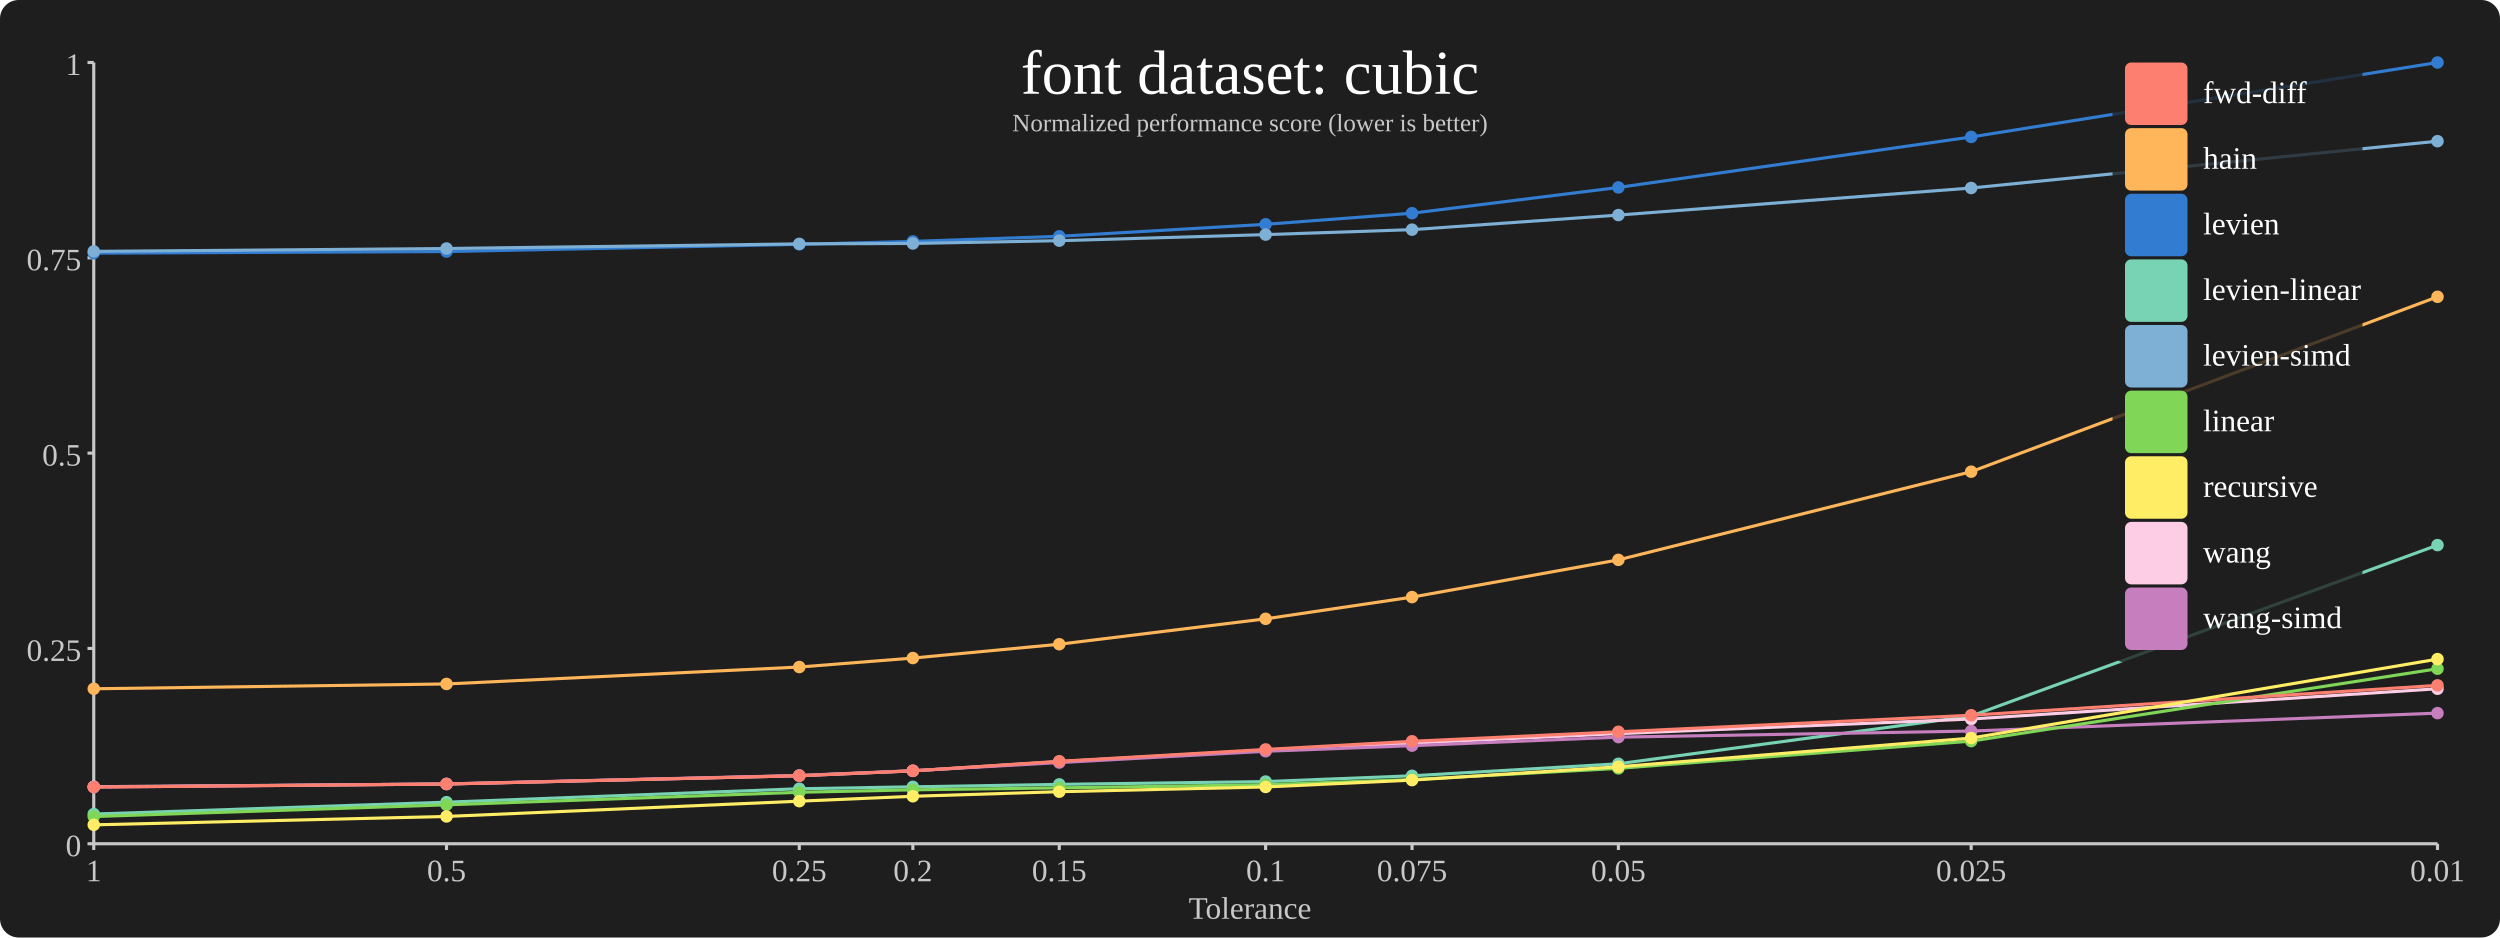
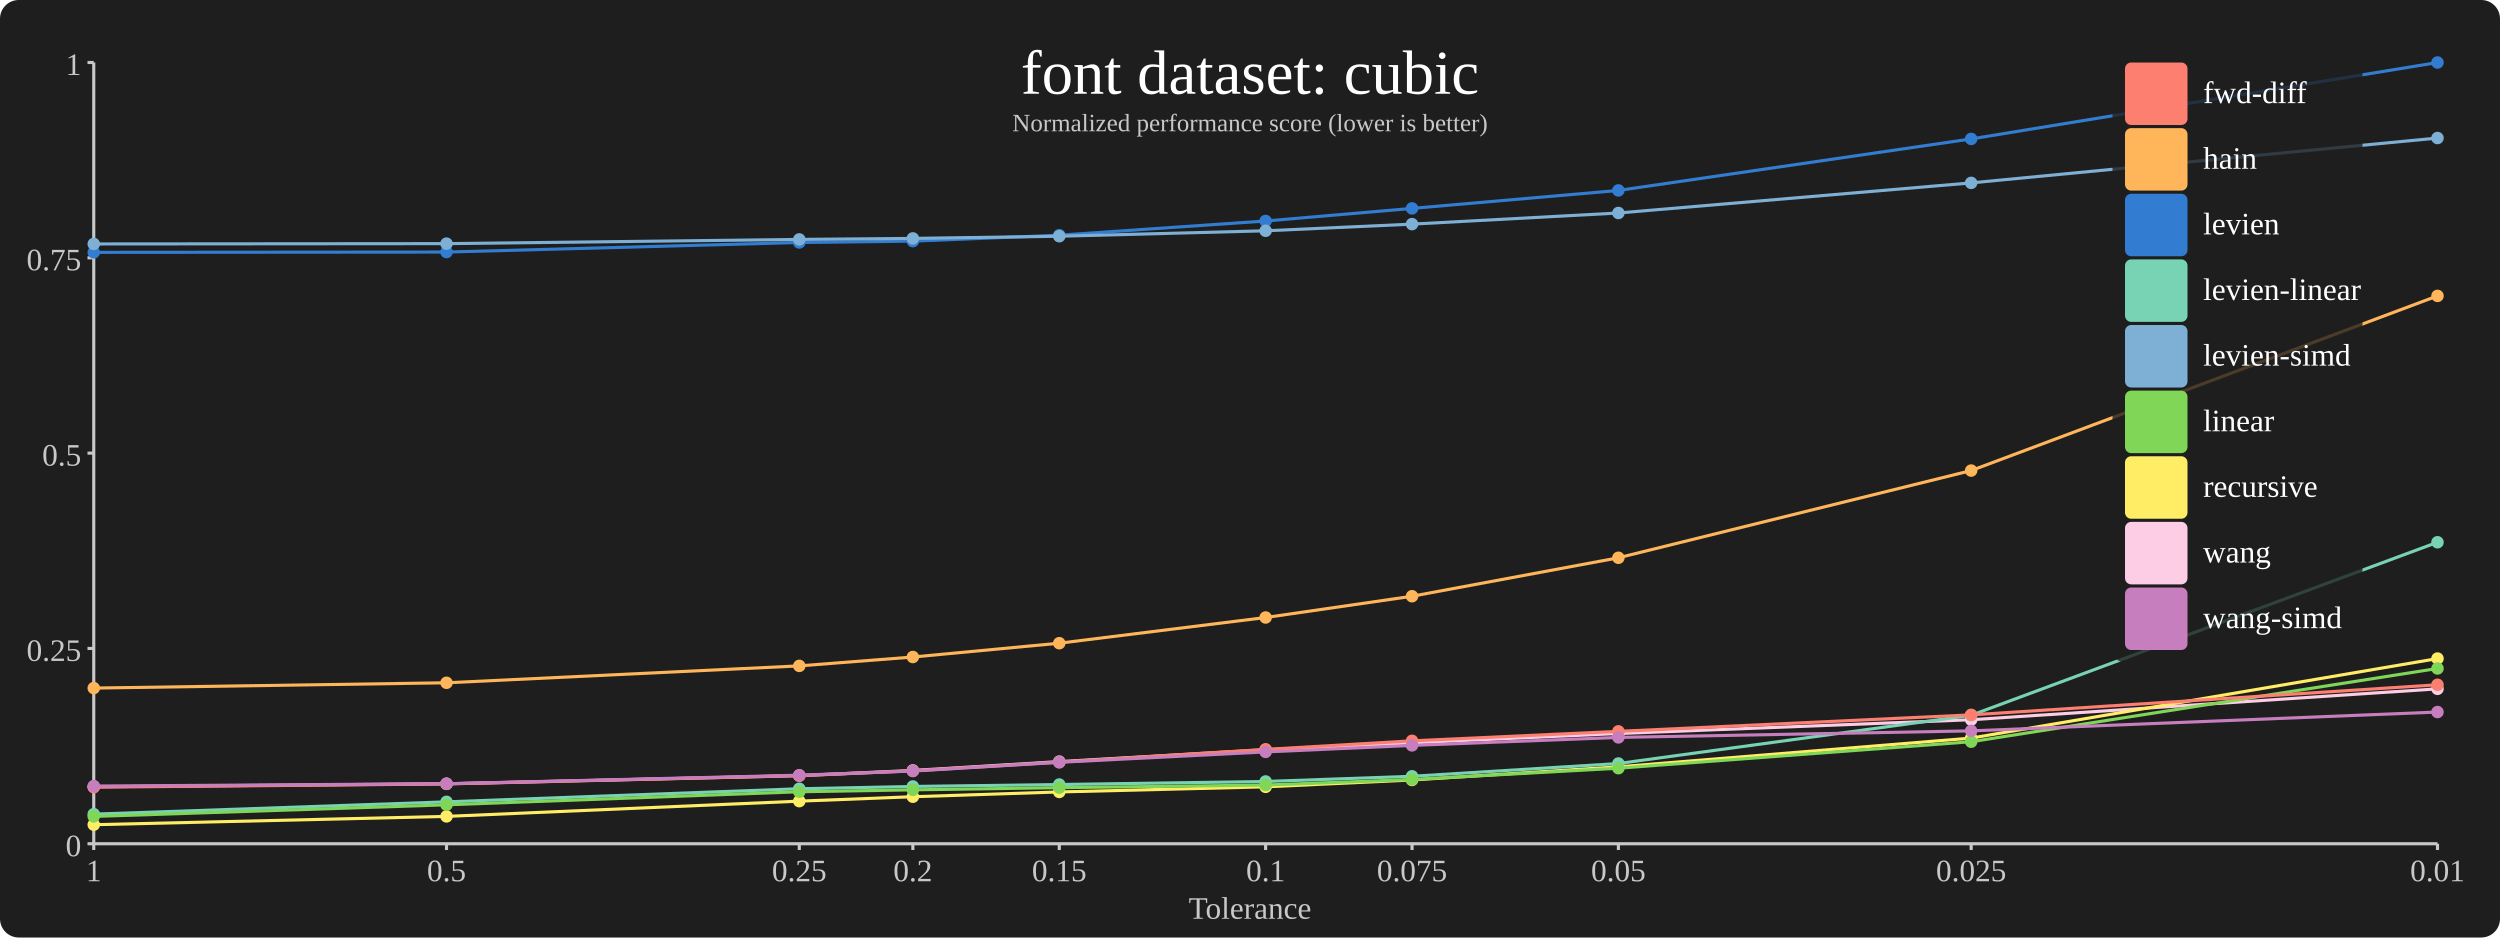
<svg xmlns="http://www.w3.org/2000/svg" viewBox="0 0 800 300">
  <rect x="0" y="0" width="800" height="300" ry="6" style="fill:rgb(30,30,30);stroke:none;fill-opacity:1;stroke-opacity:1;" />
  <path d="M 30 20 L 30 270" style="stroke:rgb(200,200,200);stroke-width:1" />
  <path d="M 30 270 L 780 270" style="stroke:rgb(200,200,200);stroke-width:1" />
  <path d="M 780 270 L 780 272" style="stroke:rgb(200,200,200);stroke-width:1" />
  <text x="780" y="282" style="font-size:10px;fill:rgb(200,200,200);text-anchor:middle;text-align:center;"> 0.01 </text>
  <path d="M 630.772 270 L 630.772 272" style="stroke:rgb(200,200,200);stroke-width:1" />
  <text x="630.772" y="282" style="font-size:10px;fill:rgb(200,200,200);text-anchor:middle;text-align:center;"> 0.025 </text>
  <path d="M 517.886 270 L 517.886 272" style="stroke:rgb(200,200,200);stroke-width:1" />
  <text x="517.886" y="282" style="font-size:10px;fill:rgb(200,200,200);text-anchor:middle;text-align:center;"> 0.05 </text>
  <path d="M 451.852 270 L 451.852 272" style="stroke:rgb(200,200,200);stroke-width:1" />
  <text x="451.852" y="282" style="font-size:10px;fill:rgb(200,200,200);text-anchor:middle;text-align:center;"> 0.075 </text>
  <path d="M 405 270 L 405 272" style="stroke:rgb(200,200,200);stroke-width:1" />
  <text x="405" y="282" style="font-size:10px;fill:rgb(200,200,200);text-anchor:middle;text-align:center;"> 0.1 </text>
  <path d="M 338.966 270 L 338.966 272" style="stroke:rgb(200,200,200);stroke-width:1" />
  <text x="338.966" y="282" style="font-size:10px;fill:rgb(200,200,200);text-anchor:middle;text-align:center;"> 0.15 </text>
  <path d="M 292.114 270 L 292.114 272" style="stroke:rgb(200,200,200);stroke-width:1" />
  <text x="292.114" y="282" style="font-size:10px;fill:rgb(200,200,200);text-anchor:middle;text-align:center;"> 0.2 </text>
  <path d="M 255.773 270 L 255.773 272" style="stroke:rgb(200,200,200);stroke-width:1" />
  <text x="255.773" y="282" style="font-size:10px;fill:rgb(200,200,200);text-anchor:middle;text-align:center;"> 0.25 </text>
  <path d="M 142.886 270 L 142.886 272" style="stroke:rgb(200,200,200);stroke-width:1" />
  <text x="142.886" y="282" style="font-size:10px;fill:rgb(200,200,200);text-anchor:middle;text-align:center;"> 0.5 </text>
  <path d="M 30 270 L 30 272" style="stroke:rgb(200,200,200);stroke-width:1" />
  <text x="30" y="282" style="font-size:10px;fill:rgb(200,200,200);text-anchor:middle;text-align:center;"> 1 </text>
  <path d="M 28 270 L 30 270" style="stroke:rgb(200,200,200);stroke-width:1" />
  <text x="26" y="274" style="font-size:10px;fill:rgb(200,200,200);text-anchor:end;text-align:right;"> 0 </text>
  <path d="M 28 207.5 L 30 207.5" style="stroke:rgb(200,200,200);stroke-width:1" />
  <text x="26" y="211.5" style="font-size:10px;fill:rgb(200,200,200);text-anchor:end;text-align:right;"> 0.25 </text>
  <path d="M 28 145 L 30 145" style="stroke:rgb(200,200,200);stroke-width:1" />
  <text x="26" y="149" style="font-size:10px;fill:rgb(200,200,200);text-anchor:end;text-align:right;"> 0.5 </text>
  <path d="M 28 82.5 L 30 82.5" style="stroke:rgb(200,200,200);stroke-width:1" />
  <text x="26" y="86.5" style="font-size:10px;fill:rgb(200,200,200);text-anchor:end;text-align:right;"> 0.75 </text>
  <path d="M 28 20 L 30 20" style="stroke:rgb(200,200,200);stroke-width:1" />
  <text x="26" y="24" style="font-size:10px;fill:rgb(200,200,200);text-anchor:end;text-align:right;"> 1 </text>
  <text x="400" y="294" style="font-size:10px;fill:rgb(200,200,200);text-anchor:middle;text-align:center;"> Tolerance </text>
-   <circle cx="780" cy="94.972" r="2" style="fill:rgb(255,181,90);stroke:none;fill-opacity:1;stroke-opacity:1;" />
-   <path d="M 780 94.972 L 630.772 150.94" style="stroke:rgb(255,181,90);stroke-width:1" />
-   <circle cx="630.772" cy="150.94" r="2" style="fill:rgb(255,181,90);stroke:none;fill-opacity:1;stroke-opacity:1;" />
-   <path d="M 630.772 150.94 L 517.886 179.15" style="stroke:rgb(255,181,90);stroke-width:1" />
-   <circle cx="517.886" cy="179.15" r="2" style="fill:rgb(255,181,90);stroke:none;fill-opacity:1;stroke-opacity:1;" />
-   <path d="M 517.886 179.15 L 451.852 191.075" style="stroke:rgb(255,181,90);stroke-width:1" />
-   <circle cx="451.852" cy="191.075" r="2" style="fill:rgb(255,181,90);stroke:none;fill-opacity:1;stroke-opacity:1;" />
-   <path d="M 451.852 191.075 L 405 198.022" style="stroke:rgb(255,181,90);stroke-width:1" />
-   <circle cx="405" cy="198.022" r="2" style="fill:rgb(255,181,90);stroke:none;fill-opacity:1;stroke-opacity:1;" />
-   <path d="M 405 198.022 L 338.966 206.147" style="stroke:rgb(255,181,90);stroke-width:1" />
-   <circle cx="338.966" cy="206.147" r="2" style="fill:rgb(255,181,90);stroke:none;fill-opacity:1;stroke-opacity:1;" />
-   <path d="M 338.966 206.147 L 292.114 210.577" style="stroke:rgb(255,181,90);stroke-width:1" />
-   <circle cx="292.114" cy="210.577" r="2" style="fill:rgb(255,181,90);stroke:none;fill-opacity:1;stroke-opacity:1;" />
-   <path d="M 292.114 210.577 L 255.773 213.447" style="stroke:rgb(255,181,90);stroke-width:1" />
-   <circle cx="255.773" cy="213.447" r="2" style="fill:rgb(255,181,90);stroke:none;fill-opacity:1;stroke-opacity:1;" />
-   <path d="M 255.773 213.447 L 142.886 218.865" style="stroke:rgb(255,181,90);stroke-width:1" />
-   <circle cx="142.886" cy="218.865" r="2" style="fill:rgb(255,181,90);stroke:none;fill-opacity:1;stroke-opacity:1;" />
-   <path d="M 142.886 218.865 L 30 220.407" style="stroke:rgb(255,181,90);stroke-width:1" />
-   <circle cx="30" cy="220.407" r="2" style="fill:rgb(255,181,90);stroke:none;fill-opacity:1;stroke-opacity:1;" />
+   <circle cx="780" cy="220.423" r="2" style="fill:rgb(253,204,229);stroke:none;fill-opacity:1;stroke-opacity:1;" />
+   <path d="M 780 220.423 L 630.772 230.312" style="stroke:rgb(253,204,229);stroke-width:1" />
+   <circle cx="630.772" cy="230.312" r="2" style="fill:rgb(253,204,229);stroke:none;fill-opacity:1;stroke-opacity:1;" />
+   <path d="M 630.772 230.312 L 517.886 234.725" style="stroke:rgb(253,204,229);stroke-width:1" />
+   <circle cx="517.886" cy="234.725" r="2" style="fill:rgb(253,204,229);stroke:none;fill-opacity:1;stroke-opacity:1;" />
+   <path d="M 517.886 234.725 L 451.852 237.69" style="stroke:rgb(253,204,229);stroke-width:1" />
+   <circle cx="451.852" cy="237.69" r="2" style="fill:rgb(253,204,229);stroke:none;fill-opacity:1;stroke-opacity:1;" />
+   <path d="M 451.852 237.69 L 405 239.912" style="stroke:rgb(253,204,229);stroke-width:1" />
+   <circle cx="405" cy="239.912" r="2" style="fill:rgb(253,204,229);stroke:none;fill-opacity:1;stroke-opacity:1;" />
+   <path d="M 405 239.912 L 338.966 243.713" style="stroke:rgb(253,204,229);stroke-width:1" />
+   <circle cx="338.966" cy="243.713" r="2" style="fill:rgb(253,204,229);stroke:none;fill-opacity:1;stroke-opacity:1;" />
+   <path d="M 338.966 243.713 L 292.114 246.54" style="stroke:rgb(253,204,229);stroke-width:1" />
+   <circle cx="292.114" cy="246.54" r="2" style="fill:rgb(253,204,229);stroke:none;fill-opacity:1;stroke-opacity:1;" />
+   <path d="M 292.114 246.54 L 255.773 248.192" style="stroke:rgb(253,204,229);stroke-width:1" />
+   <circle cx="255.773" cy="248.192" r="2" style="fill:rgb(253,204,229);stroke:none;fill-opacity:1;stroke-opacity:1;" />
+   <path d="M 255.773 248.192 L 142.886 250.805" style="stroke:rgb(253,204,229);stroke-width:1" />
+   <circle cx="142.886" cy="250.805" r="2" style="fill:rgb(253,204,229);stroke:none;fill-opacity:1;stroke-opacity:1;" />
+   <path d="M 142.886 250.805 L 30 251.762" style="stroke:rgb(253,204,229);stroke-width:1" />
+   <circle cx="30" cy="251.762" r="2" style="fill:rgb(253,204,229);stroke:none;fill-opacity:1;stroke-opacity:1;" />
+   <circle cx="780" cy="210.735" r="2" style="fill:rgb(255,238,101);stroke:none;fill-opacity:1;stroke-opacity:1;" />
+   <path d="M 780 210.735 L 630.772 236.188" style="stroke:rgb(255,238,101);stroke-width:1" />
+   <circle cx="630.772" cy="236.188" r="2" style="fill:rgb(255,238,101);stroke:none;fill-opacity:1;stroke-opacity:1;" />
+   <path d="M 630.772 236.188 L 517.886 245.38" style="stroke:rgb(255,238,101);stroke-width:1" />
+   <circle cx="517.886" cy="245.38" r="2" style="fill:rgb(255,238,101);stroke:none;fill-opacity:1;stroke-opacity:1;" />
+   <path d="M 517.886 245.38 L 451.852 249.588" style="stroke:rgb(255,238,101);stroke-width:1" />
+   <circle cx="451.852" cy="249.588" r="2" style="fill:rgb(255,238,101);stroke:none;fill-opacity:1;stroke-opacity:1;" />
+   <path d="M 451.852 249.588 L 405 251.785" style="stroke:rgb(255,238,101);stroke-width:1" />
+   <circle cx="405" cy="251.785" r="2" style="fill:rgb(255,238,101);stroke:none;fill-opacity:1;stroke-opacity:1;" />
+   <path d="M 405 251.785 L 338.966 253.42" style="stroke:rgb(255,238,101);stroke-width:1" />
+   <circle cx="338.966" cy="253.42" r="2" style="fill:rgb(255,238,101);stroke:none;fill-opacity:1;stroke-opacity:1;" />
+   <path d="M 338.966 253.42 L 292.114 254.952" style="stroke:rgb(255,238,101);stroke-width:1" />
+   <circle cx="292.114" cy="254.952" r="2" style="fill:rgb(255,238,101);stroke:none;fill-opacity:1;stroke-opacity:1;" />
+   <path d="M 292.114 254.952 L 255.773 256.365" style="stroke:rgb(255,238,101);stroke-width:1" />
+   <circle cx="255.773" cy="256.365" r="2" style="fill:rgb(255,238,101);stroke:none;fill-opacity:1;stroke-opacity:1;" />
+   <path d="M 255.773 256.365 L 142.886 261.243" style="stroke:rgb(255,238,101);stroke-width:1" />
+   <circle cx="142.886" cy="261.243" r="2" style="fill:rgb(255,238,101);stroke:none;fill-opacity:1;stroke-opacity:1;" />
+   <path d="M 142.886 261.243 L 30 263.902" style="stroke:rgb(255,238,101);stroke-width:1" />
+   <circle cx="30" cy="263.902" r="2" style="fill:rgb(255,238,101);stroke:none;fill-opacity:1;stroke-opacity:1;" />
+   <circle cx="780" cy="173.525" r="2" style="fill:rgb(119,211,179);stroke:none;fill-opacity:1;stroke-opacity:1;" />
+   <path d="M 780 173.525 L 630.772 228.877" style="stroke:rgb(119,211,179);stroke-width:1" />
+   <circle cx="630.772" cy="228.877" r="2" style="fill:rgb(119,211,179);stroke:none;fill-opacity:1;stroke-opacity:1;" />
+   <path d="M 630.772 228.877 L 517.886 244.322" style="stroke:rgb(119,211,179);stroke-width:1" />
+   <circle cx="517.886" cy="244.322" r="2" style="fill:rgb(119,211,179);stroke:none;fill-opacity:1;stroke-opacity:1;" />
+   <path d="M 517.886 244.322 L 451.852 248.407" style="stroke:rgb(119,211,179);stroke-width:1" />
+   <circle cx="451.852" cy="248.407" r="2" style="fill:rgb(119,211,179);stroke:none;fill-opacity:1;stroke-opacity:1;" />
+   <path d="M 451.852 248.407 L 405 250.07" style="stroke:rgb(119,211,179);stroke-width:1" />
+   <circle cx="405" cy="250.07" r="2" style="fill:rgb(119,211,179);stroke:none;fill-opacity:1;stroke-opacity:1;" />
+   <path d="M 405 250.07 L 338.966 251.045" style="stroke:rgb(119,211,179);stroke-width:1" />
+   <circle cx="338.966" cy="251.045" r="2" style="fill:rgb(119,211,179);stroke:none;fill-opacity:1;stroke-opacity:1;" />
+   <path d="M 338.966 251.045 L 292.114 251.665" style="stroke:rgb(119,211,179);stroke-width:1" />
+   <circle cx="292.114" cy="251.665" r="2" style="fill:rgb(119,211,179);stroke:none;fill-opacity:1;stroke-opacity:1;" />
+   <path d="M 292.114 251.665 L 255.773 252.397" style="stroke:rgb(119,211,179);stroke-width:1" />
+   <circle cx="255.773" cy="252.397" r="2" style="fill:rgb(119,211,179);stroke:none;fill-opacity:1;stroke-opacity:1;" />
+   <path d="M 255.773 252.397 L 142.886 256.585" style="stroke:rgb(119,211,179);stroke-width:1" />
+   <circle cx="142.886" cy="256.585" r="2" style="fill:rgb(119,211,179);stroke:none;fill-opacity:1;stroke-opacity:1;" />
+   <path d="M 142.886 256.585 L 30 260.527" style="stroke:rgb(119,211,179);stroke-width:1" />
+   <circle cx="30" cy="260.527" r="2" style="fill:rgb(119,211,179);stroke:none;fill-opacity:1;stroke-opacity:1;" />
+   <circle cx="780" cy="213.905" r="2" style="fill:rgb(128,214,87);stroke:none;fill-opacity:1;stroke-opacity:1;" />
+   <path d="M 780 213.905 L 630.772 237.35" style="stroke:rgb(128,214,87);stroke-width:1" />
+   <circle cx="630.772" cy="237.35" r="2" style="fill:rgb(128,214,87);stroke:none;fill-opacity:1;stroke-opacity:1;" />
+   <path d="M 630.772 237.35 L 517.886 245.822" style="stroke:rgb(128,214,87);stroke-width:1" />
+   <circle cx="517.886" cy="245.822" r="2" style="fill:rgb(128,214,87);stroke:none;fill-opacity:1;stroke-opacity:1;" />
+   <path d="M 517.886 245.822 L 451.852 249.435" style="stroke:rgb(128,214,87);stroke-width:1" />
+   <circle cx="451.852" cy="249.435" r="2" style="fill:rgb(128,214,87);stroke:none;fill-opacity:1;stroke-opacity:1;" />
+   <path d="M 451.852 249.435 L 405 251.21" style="stroke:rgb(128,214,87);stroke-width:1" />
+   <circle cx="405" cy="251.21" r="2" style="fill:rgb(128,214,87);stroke:none;fill-opacity:1;stroke-opacity:1;" />
+   <path d="M 405 251.21 L 338.966 252.053" style="stroke:rgb(128,214,87);stroke-width:1" />
+   <circle cx="338.966" cy="252.053" r="2" style="fill:rgb(128,214,87);stroke:none;fill-opacity:1;stroke-opacity:1;" />
+   <path d="M 338.966 252.053 L 292.114 252.748" style="stroke:rgb(128,214,87);stroke-width:1" />
+   <circle cx="292.114" cy="252.748" r="2" style="fill:rgb(128,214,87);stroke:none;fill-opacity:1;stroke-opacity:1;" />
+   <path d="M 292.114 252.748 L 255.773 253.36" style="stroke:rgb(128,214,87);stroke-width:1" />
+   <circle cx="255.773" cy="253.36" r="2" style="fill:rgb(128,214,87);stroke:none;fill-opacity:1;stroke-opacity:1;" />
+   <path d="M 255.773 253.36 L 142.886 257.54" style="stroke:rgb(128,214,87);stroke-width:1" />
+   <circle cx="142.886" cy="257.54" r="2" style="fill:rgb(128,214,87);stroke:none;fill-opacity:1;stroke-opacity:1;" />
+   <path d="M 142.886 257.54 L 30 261.257" style="stroke:rgb(128,214,87);stroke-width:1" />
+   <circle cx="30" cy="261.257" r="2" style="fill:rgb(128,214,87);stroke:none;fill-opacity:1;stroke-opacity:1;" />
+   <circle cx="780" cy="94.688" r="2" style="fill:rgb(255,181,90);stroke:none;fill-opacity:1;stroke-opacity:1;" />
+   <path d="M 780 94.688 L 630.772 150.58" style="stroke:rgb(255,181,90);stroke-width:1" />
+   <circle cx="630.772" cy="150.58" r="2" style="fill:rgb(255,181,90);stroke:none;fill-opacity:1;stroke-opacity:1;" />
+   <path d="M 630.772 150.58 L 517.886 178.488" style="stroke:rgb(255,181,90);stroke-width:1" />
+   <circle cx="517.886" cy="178.488" r="2" style="fill:rgb(255,181,90);stroke:none;fill-opacity:1;stroke-opacity:1;" />
+   <path d="M 517.886 178.488 L 451.852 190.795" style="stroke:rgb(255,181,90);stroke-width:1" />
+   <circle cx="451.852" cy="190.795" r="2" style="fill:rgb(255,181,90);stroke:none;fill-opacity:1;stroke-opacity:1;" />
+   <path d="M 451.852 190.795 L 405 197.6" style="stroke:rgb(255,181,90);stroke-width:1" />
+   <circle cx="405" cy="197.6" r="2" style="fill:rgb(255,181,90);stroke:none;fill-opacity:1;stroke-opacity:1;" />
+   <path d="M 405 197.6 L 338.966 205.823" style="stroke:rgb(255,181,90);stroke-width:1" />
+   <circle cx="338.966" cy="205.823" r="2" style="fill:rgb(255,181,90);stroke:none;fill-opacity:1;stroke-opacity:1;" />
+   <path d="M 338.966 205.823 L 292.114 210.243" style="stroke:rgb(255,181,90);stroke-width:1" />
+   <circle cx="292.114" cy="210.243" r="2" style="fill:rgb(255,181,90);stroke:none;fill-opacity:1;stroke-opacity:1;" />
+   <path d="M 292.114 210.243 L 255.773 213.08" style="stroke:rgb(255,181,90);stroke-width:1" />
+   <circle cx="255.773" cy="213.08" r="2" style="fill:rgb(255,181,90);stroke:none;fill-opacity:1;stroke-opacity:1;" />
+   <path d="M 255.773 213.08 L 142.886 218.49" style="stroke:rgb(255,181,90);stroke-width:1" />
+   <circle cx="142.886" cy="218.49" r="2" style="fill:rgb(255,181,90);stroke:none;fill-opacity:1;stroke-opacity:1;" />
+   <path d="M 142.886 218.49 L 30 220.185" style="stroke:rgb(255,181,90);stroke-width:1" />
+   <circle cx="30" cy="220.185" r="2" style="fill:rgb(255,181,90);stroke:none;fill-opacity:1;stroke-opacity:1;" />
  <circle cx="780" cy="20" r="2" style="fill:rgb(50,125,209);stroke:none;fill-opacity:1;stroke-opacity:1;" />
-   <path d="M 780 20 L 630.772 43.825" style="stroke:rgb(50,125,209);stroke-width:1" />
-   <circle cx="630.772" cy="43.825" r="2" style="fill:rgb(50,125,209);stroke:none;fill-opacity:1;stroke-opacity:1;" />
-   <path d="M 630.772 43.825 L 517.886 59.977" style="stroke:rgb(50,125,209);stroke-width:1" />
-   <circle cx="517.886" cy="59.977" r="2" style="fill:rgb(50,125,209);stroke:none;fill-opacity:1;stroke-opacity:1;" />
-   <path d="M 517.886 59.977 L 451.852 68.222" style="stroke:rgb(50,125,209);stroke-width:1" />
-   <circle cx="451.852" cy="68.222" r="2" style="fill:rgb(50,125,209);stroke:none;fill-opacity:1;stroke-opacity:1;" />
-   <path d="M 451.852 68.222 L 405 71.775" style="stroke:rgb(50,125,209);stroke-width:1" />
-   <circle cx="405" cy="71.775" r="2" style="fill:rgb(50,125,209);stroke:none;fill-opacity:1;stroke-opacity:1;" />
-   <path d="M 405 71.775 L 338.966 75.615" style="stroke:rgb(50,125,209);stroke-width:1" />
-   <circle cx="338.966" cy="75.615" r="2" style="fill:rgb(50,125,209);stroke:none;fill-opacity:1;stroke-opacity:1;" />
-   <path d="M 338.966 75.615 L 292.114 77.242" style="stroke:rgb(50,125,209);stroke-width:1" />
-   <circle cx="292.114" cy="77.242" r="2" style="fill:rgb(50,125,209);stroke:none;fill-opacity:1;stroke-opacity:1;" />
-   <path d="M 292.114 77.242 L 255.773 78.18" style="stroke:rgb(50,125,209);stroke-width:1" />
-   <circle cx="255.773" cy="78.18" r="2" style="fill:rgb(50,125,209);stroke:none;fill-opacity:1;stroke-opacity:1;" />
-   <path d="M 255.773 78.18 L 142.886 80.495" style="stroke:rgb(50,125,209);stroke-width:1" />
-   <circle cx="142.886" cy="80.495" r="2" style="fill:rgb(50,125,209);stroke:none;fill-opacity:1;stroke-opacity:1;" />
-   <path d="M 142.886 80.495 L 30 81.017" style="stroke:rgb(50,125,209);stroke-width:1" />
-   <circle cx="30" cy="81.017" r="2" style="fill:rgb(50,125,209);stroke:none;fill-opacity:1;stroke-opacity:1;" />
-   <circle cx="780" cy="174.438" r="2" style="fill:rgb(119,211,179);stroke:none;fill-opacity:1;stroke-opacity:1;" />
-   <path d="M 780 174.438 L 630.772 229.14" style="stroke:rgb(119,211,179);stroke-width:1" />
-   <circle cx="630.772" cy="229.14" r="2" style="fill:rgb(119,211,179);stroke:none;fill-opacity:1;stroke-opacity:1;" />
-   <path d="M 630.772 229.14 L 517.886 244.41" style="stroke:rgb(119,211,179);stroke-width:1" />
-   <circle cx="517.886" cy="244.41" r="2" style="fill:rgb(119,211,179);stroke:none;fill-opacity:1;stroke-opacity:1;" />
-   <path d="M 517.886 244.41 L 451.852 248.252" style="stroke:rgb(119,211,179);stroke-width:1" />
-   <circle cx="451.852" cy="248.252" r="2" style="fill:rgb(119,211,179);stroke:none;fill-opacity:1;stroke-opacity:1;" />
-   <path d="M 451.852 248.252 L 405 250.095" style="stroke:rgb(119,211,179);stroke-width:1" />
-   <circle cx="405" cy="250.095" r="2" style="fill:rgb(119,211,179);stroke:none;fill-opacity:1;stroke-opacity:1;" />
-   <path d="M 405 250.095 L 338.966 250.995" style="stroke:rgb(119,211,179);stroke-width:1" />
-   <circle cx="338.966" cy="250.995" r="2" style="fill:rgb(119,211,179);stroke:none;fill-opacity:1;stroke-opacity:1;" />
-   <path d="M 338.966 250.995 L 292.114 251.782" style="stroke:rgb(119,211,179);stroke-width:1" />
-   <circle cx="292.114" cy="251.782" r="2" style="fill:rgb(119,211,179);stroke:none;fill-opacity:1;stroke-opacity:1;" />
-   <path d="M 292.114 251.782 L 255.773 252.397" style="stroke:rgb(119,211,179);stroke-width:1" />
-   <circle cx="255.773" cy="252.397" r="2" style="fill:rgb(119,211,179);stroke:none;fill-opacity:1;stroke-opacity:1;" />
-   <path d="M 255.773 252.397 L 142.886 256.692" style="stroke:rgb(119,211,179);stroke-width:1" />
-   <circle cx="142.886" cy="256.692" r="2" style="fill:rgb(119,211,179);stroke:none;fill-opacity:1;stroke-opacity:1;" />
-   <path d="M 142.886 256.692 L 30 260.5" style="stroke:rgb(119,211,179);stroke-width:1" />
-   <circle cx="30" cy="260.5" r="2" style="fill:rgb(119,211,179);stroke:none;fill-opacity:1;stroke-opacity:1;" />
-   <circle cx="780" cy="220.4" r="2" style="fill:rgb(253,204,229);stroke:none;fill-opacity:1;stroke-opacity:1;" />
-   <path d="M 780 220.4 L 630.772 230.077" style="stroke:rgb(253,204,229);stroke-width:1" />
-   <circle cx="630.772" cy="230.077" r="2" style="fill:rgb(253,204,229);stroke:none;fill-opacity:1;stroke-opacity:1;" />
-   <path d="M 630.772 230.077 L 517.886 234.755" style="stroke:rgb(253,204,229);stroke-width:1" />
-   <circle cx="517.886" cy="234.755" r="2" style="fill:rgb(253,204,229);stroke:none;fill-opacity:1;stroke-opacity:1;" />
-   <path d="M 517.886 234.755 L 451.852 237.795" style="stroke:rgb(253,204,229);stroke-width:1" />
-   <circle cx="451.852" cy="237.795" r="2" style="fill:rgb(253,204,229);stroke:none;fill-opacity:1;stroke-opacity:1;" />
-   <path d="M 451.852 237.795 L 405 240.05" style="stroke:rgb(253,204,229);stroke-width:1" />
-   <circle cx="405" cy="240.05" r="2" style="fill:rgb(253,204,229);stroke:none;fill-opacity:1;stroke-opacity:1;" />
-   <path d="M 405 240.05 L 338.966 243.713" style="stroke:rgb(253,204,229);stroke-width:1" />
-   <circle cx="338.966" cy="243.713" r="2" style="fill:rgb(253,204,229);stroke:none;fill-opacity:1;stroke-opacity:1;" />
-   <path d="M 338.966 243.713 L 292.114 246.675" style="stroke:rgb(253,204,229);stroke-width:1" />
-   <circle cx="292.114" cy="246.675" r="2" style="fill:rgb(253,204,229);stroke:none;fill-opacity:1;stroke-opacity:1;" />
-   <path d="M 292.114 246.675 L 255.773 248.228" style="stroke:rgb(253,204,229);stroke-width:1" />
-   <circle cx="255.773" cy="248.228" r="2" style="fill:rgb(253,204,229);stroke:none;fill-opacity:1;stroke-opacity:1;" />
-   <path d="M 255.773 248.228 L 142.886 250.893" style="stroke:rgb(253,204,229);stroke-width:1" />
-   <circle cx="142.886" cy="250.893" r="2" style="fill:rgb(253,204,229);stroke:none;fill-opacity:1;stroke-opacity:1;" />
-   <path d="M 142.886 250.893 L 30 251.738" style="stroke:rgb(253,204,229);stroke-width:1" />
-   <circle cx="30" cy="251.738" r="2" style="fill:rgb(253,204,229);stroke:none;fill-opacity:1;stroke-opacity:1;" />
-   <circle cx="780" cy="228.197" r="2" style="fill:rgb(199,126,190);stroke:none;fill-opacity:1;stroke-opacity:1;" />
-   <path d="M 780 228.197 L 630.772 233.933" style="stroke:rgb(199,126,190);stroke-width:1" />
-   <circle cx="630.772" cy="233.933" r="2" style="fill:rgb(199,126,190);stroke:none;fill-opacity:1;stroke-opacity:1;" />
-   <path d="M 630.772 233.933 L 517.886 235.882" style="stroke:rgb(199,126,190);stroke-width:1" />
-   <circle cx="517.886" cy="235.882" r="2" style="fill:rgb(199,126,190);stroke:none;fill-opacity:1;stroke-opacity:1;" />
-   <path d="M 517.886 235.882 L 451.852 238.613" style="stroke:rgb(199,126,190);stroke-width:1" />
-   <circle cx="451.852" cy="238.613" r="2" style="fill:rgb(199,126,190);stroke:none;fill-opacity:1;stroke-opacity:1;" />
-   <path d="M 451.852 238.613 L 405 240.405" style="stroke:rgb(199,126,190);stroke-width:1" />
-   <circle cx="405" cy="240.405" r="2" style="fill:rgb(199,126,190);stroke:none;fill-opacity:1;stroke-opacity:1;" />
-   <path d="M 405 240.405 L 338.966 244.02" style="stroke:rgb(199,126,190);stroke-width:1" />
-   <circle cx="338.966" cy="244.02" r="2" style="fill:rgb(199,126,190);stroke:none;fill-opacity:1;stroke-opacity:1;" />
-   <path d="M 338.966 244.02 L 292.114 246.618" style="stroke:rgb(199,126,190);stroke-width:1" />
-   <circle cx="292.114" cy="246.618" r="2" style="fill:rgb(199,126,190);stroke:none;fill-opacity:1;stroke-opacity:1;" />
-   <path d="M 292.114 246.618 L 255.773 248.145" style="stroke:rgb(199,126,190);stroke-width:1" />
-   <circle cx="255.773" cy="248.145" r="2" style="fill:rgb(199,126,190);stroke:none;fill-opacity:1;stroke-opacity:1;" />
-   <path d="M 255.773 248.145 L 142.886 250.838" style="stroke:rgb(199,126,190);stroke-width:1" />
-   <circle cx="142.886" cy="250.838" r="2" style="fill:rgb(199,126,190);stroke:none;fill-opacity:1;stroke-opacity:1;" />
-   <path d="M 142.886 250.838 L 30 251.873" style="stroke:rgb(199,126,190);stroke-width:1" />
-   <circle cx="30" cy="251.873" r="2" style="fill:rgb(199,126,190);stroke:none;fill-opacity:1;stroke-opacity:1;" />
-   <circle cx="780" cy="213.995" r="2" style="fill:rgb(128,214,87);stroke:none;fill-opacity:1;stroke-opacity:1;" />
-   <path d="M 780 213.995 L 630.772 237.155" style="stroke:rgb(128,214,87);stroke-width:1" />
-   <circle cx="630.772" cy="237.155" r="2" style="fill:rgb(128,214,87);stroke:none;fill-opacity:1;stroke-opacity:1;" />
-   <path d="M 630.772 237.155 L 517.886 245.877" style="stroke:rgb(128,214,87);stroke-width:1" />
-   <circle cx="517.886" cy="245.877" r="2" style="fill:rgb(128,214,87);stroke:none;fill-opacity:1;stroke-opacity:1;" />
-   <path d="M 517.886 245.877 L 451.852 249.438" style="stroke:rgb(128,214,87);stroke-width:1" />
-   <circle cx="451.852" cy="249.438" r="2" style="fill:rgb(128,214,87);stroke:none;fill-opacity:1;stroke-opacity:1;" />
-   <path d="M 451.852 249.438 L 405 251.113" style="stroke:rgb(128,214,87);stroke-width:1" />
-   <circle cx="405" cy="251.113" r="2" style="fill:rgb(128,214,87);stroke:none;fill-opacity:1;stroke-opacity:1;" />
-   <path d="M 405 251.113 L 338.966 252.113" style="stroke:rgb(128,214,87);stroke-width:1" />
-   <circle cx="338.966" cy="252.113" r="2" style="fill:rgb(128,214,87);stroke:none;fill-opacity:1;stroke-opacity:1;" />
-   <path d="M 338.966 252.113 L 292.114 252.748" style="stroke:rgb(128,214,87);stroke-width:1" />
-   <circle cx="292.114" cy="252.748" r="2" style="fill:rgb(128,214,87);stroke:none;fill-opacity:1;stroke-opacity:1;" />
-   <path d="M 292.114 252.748 L 255.773 253.525" style="stroke:rgb(128,214,87);stroke-width:1" />
-   <circle cx="255.773" cy="253.525" r="2" style="fill:rgb(128,214,87);stroke:none;fill-opacity:1;stroke-opacity:1;" />
-   <path d="M 255.773 253.525 L 142.886 257.545" style="stroke:rgb(128,214,87);stroke-width:1" />
-   <circle cx="142.886" cy="257.545" r="2" style="fill:rgb(128,214,87);stroke:none;fill-opacity:1;stroke-opacity:1;" />
-   <path d="M 142.886 257.545 L 30 261.288" style="stroke:rgb(128,214,87);stroke-width:1" />
-   <circle cx="30" cy="261.288" r="2" style="fill:rgb(128,214,87);stroke:none;fill-opacity:1;stroke-opacity:1;" />
-   <circle cx="780" cy="45.18" r="2" style="fill:rgb(126,176,213);stroke:none;fill-opacity:1;stroke-opacity:1;" />
-   <path d="M 780 45.18 L 630.772 60.16" style="stroke:rgb(126,176,213);stroke-width:1" />
-   <circle cx="630.772" cy="60.16" r="2" style="fill:rgb(126,176,213);stroke:none;fill-opacity:1;stroke-opacity:1;" />
-   <path d="M 630.772 60.16 L 517.886 68.82" style="stroke:rgb(126,176,213);stroke-width:1" />
-   <circle cx="517.886" cy="68.82" r="2" style="fill:rgb(126,176,213);stroke:none;fill-opacity:1;stroke-opacity:1;" />
-   <path d="M 517.886 68.82 L 451.852 73.487" style="stroke:rgb(126,176,213);stroke-width:1" />
-   <circle cx="451.852" cy="73.487" r="2" style="fill:rgb(126,176,213);stroke:none;fill-opacity:1;stroke-opacity:1;" />
-   <path d="M 451.852 73.487 L 405 75.07" style="stroke:rgb(126,176,213);stroke-width:1" />
-   <circle cx="405" cy="75.07" r="2" style="fill:rgb(126,176,213);stroke:none;fill-opacity:1;stroke-opacity:1;" />
-   <path d="M 405 75.07 L 338.966 77.015" style="stroke:rgb(126,176,213);stroke-width:1" />
-   <circle cx="338.966" cy="77.015" r="2" style="fill:rgb(126,176,213);stroke:none;fill-opacity:1;stroke-opacity:1;" />
-   <path d="M 338.966 77.015 L 292.114 77.907" style="stroke:rgb(126,176,213);stroke-width:1" />
-   <circle cx="292.114" cy="77.907" r="2" style="fill:rgb(126,176,213);stroke:none;fill-opacity:1;stroke-opacity:1;" />
-   <path d="M 292.114 77.907 L 255.773 78.042" style="stroke:rgb(126,176,213);stroke-width:1" />
-   <circle cx="255.773" cy="78.042" r="2" style="fill:rgb(126,176,213);stroke:none;fill-opacity:1;stroke-opacity:1;" />
-   <path d="M 255.773 78.042 L 142.886 79.523" style="stroke:rgb(126,176,213);stroke-width:1" />
-   <circle cx="142.886" cy="79.523" r="2" style="fill:rgb(126,176,213);stroke:none;fill-opacity:1;stroke-opacity:1;" />
-   <path d="M 142.886 79.523 L 30 80.44" style="stroke:rgb(126,176,213);stroke-width:1" />
-   <circle cx="30" cy="80.44" r="2" style="fill:rgb(126,176,213);stroke:none;fill-opacity:1;stroke-opacity:1;" />
-   <circle cx="780" cy="219.312" r="2" style="fill:rgb(253,127,111);stroke:none;fill-opacity:1;stroke-opacity:1;" />
-   <path d="M 780 219.312 L 630.772 228.873" style="stroke:rgb(253,127,111);stroke-width:1" />
-   <circle cx="630.772" cy="228.873" r="2" style="fill:rgb(253,127,111);stroke:none;fill-opacity:1;stroke-opacity:1;" />
-   <path d="M 630.772 228.873 L 517.886 234.167" style="stroke:rgb(253,127,111);stroke-width:1" />
-   <circle cx="517.886" cy="234.167" r="2" style="fill:rgb(253,127,111);stroke:none;fill-opacity:1;stroke-opacity:1;" />
-   <path d="M 517.886 234.167 L 451.852 237.205" style="stroke:rgb(253,127,111);stroke-width:1" />
-   <circle cx="451.852" cy="237.205" r="2" style="fill:rgb(253,127,111);stroke:none;fill-opacity:1;stroke-opacity:1;" />
-   <path d="M 451.852 237.205 L 405 239.815" style="stroke:rgb(253,127,111);stroke-width:1" />
-   <circle cx="405" cy="239.815" r="2" style="fill:rgb(253,127,111);stroke:none;fill-opacity:1;stroke-opacity:1;" />
-   <path d="M 405 239.815 L 338.966 243.618" style="stroke:rgb(253,127,111);stroke-width:1" />
-   <circle cx="338.966" cy="243.618" r="2" style="fill:rgb(253,127,111);stroke:none;fill-opacity:1;stroke-opacity:1;" />
-   <path d="M 338.966 243.618 L 292.114 246.66" style="stroke:rgb(253,127,111);stroke-width:1" />
+   <path d="M 780 20 L 630.772 44.455" style="stroke:rgb(50,125,209);stroke-width:1" />
+   <circle cx="630.772" cy="44.455" r="2" style="fill:rgb(50,125,209);stroke:none;fill-opacity:1;stroke-opacity:1;" />
+   <path d="M 630.772 44.455 L 517.886 60.938" style="stroke:rgb(50,125,209);stroke-width:1" />
+   <circle cx="517.886" cy="60.938" r="2" style="fill:rgb(50,125,209);stroke:none;fill-opacity:1;stroke-opacity:1;" />
+   <path d="M 517.886 60.938 L 451.852 66.685" style="stroke:rgb(50,125,209);stroke-width:1" />
+   <circle cx="451.852" cy="66.685" r="2" style="fill:rgb(50,125,209);stroke:none;fill-opacity:1;stroke-opacity:1;" />
+   <path d="M 451.852 66.685 L 405 70.718" style="stroke:rgb(50,125,209);stroke-width:1" />
+   <circle cx="405" cy="70.718" r="2" style="fill:rgb(50,125,209);stroke:none;fill-opacity:1;stroke-opacity:1;" />
+   <path d="M 405 70.718 L 338.966 75.255" style="stroke:rgb(50,125,209);stroke-width:1" />
+   <circle cx="338.966" cy="75.255" r="2" style="fill:rgb(50,125,209);stroke:none;fill-opacity:1;stroke-opacity:1;" />
+   <path d="M 338.966 75.255 L 292.114 77.165" style="stroke:rgb(50,125,209);stroke-width:1" />
+   <circle cx="292.114" cy="77.165" r="2" style="fill:rgb(50,125,209);stroke:none;fill-opacity:1;stroke-opacity:1;" />
+   <path d="M 292.114 77.165 L 255.773 77.597" style="stroke:rgb(50,125,209);stroke-width:1" />
+   <circle cx="255.773" cy="77.597" r="2" style="fill:rgb(50,125,209);stroke:none;fill-opacity:1;stroke-opacity:1;" />
+   <path d="M 255.773 77.597 L 142.886 80.655" style="stroke:rgb(50,125,209);stroke-width:1" />
+   <circle cx="142.886" cy="80.655" r="2" style="fill:rgb(50,125,209);stroke:none;fill-opacity:1;stroke-opacity:1;" />
+   <path d="M 142.886 80.655 L 30 80.752" style="stroke:rgb(50,125,209);stroke-width:1" />
+   <circle cx="30" cy="80.752" r="2" style="fill:rgb(50,125,209);stroke:none;fill-opacity:1;stroke-opacity:1;" />
+   <circle cx="780" cy="44.167" r="2" style="fill:rgb(126,176,213);stroke:none;fill-opacity:1;stroke-opacity:1;" />
+   <path d="M 780 44.167 L 630.772 58.523" style="stroke:rgb(126,176,213);stroke-width:1" />
+   <circle cx="630.772" cy="58.523" r="2" style="fill:rgb(126,176,213);stroke:none;fill-opacity:1;stroke-opacity:1;" />
+   <path d="M 630.772 58.523 L 517.886 68.155" style="stroke:rgb(126,176,213);stroke-width:1" />
+   <circle cx="517.886" cy="68.155" r="2" style="fill:rgb(126,176,213);stroke:none;fill-opacity:1;stroke-opacity:1;" />
+   <path d="M 517.886 68.155 L 451.852 71.718" style="stroke:rgb(126,176,213);stroke-width:1" />
+   <circle cx="451.852" cy="71.718" r="2" style="fill:rgb(126,176,213);stroke:none;fill-opacity:1;stroke-opacity:1;" />
+   <path d="M 451.852 71.718 L 405 73.85" style="stroke:rgb(126,176,213);stroke-width:1" />
+   <circle cx="405" cy="73.85" r="2" style="fill:rgb(126,176,213);stroke:none;fill-opacity:1;stroke-opacity:1;" />
+   <path d="M 405 73.85 L 338.966 75.593" style="stroke:rgb(126,176,213);stroke-width:1" />
+   <circle cx="338.966" cy="75.593" r="2" style="fill:rgb(126,176,213);stroke:none;fill-opacity:1;stroke-opacity:1;" />
+   <path d="M 338.966 75.593 L 292.114 76.29" style="stroke:rgb(126,176,213);stroke-width:1" />
+   <circle cx="292.114" cy="76.29" r="2" style="fill:rgb(126,176,213);stroke:none;fill-opacity:1;stroke-opacity:1;" />
+   <path d="M 292.114 76.29 L 255.773 76.61" style="stroke:rgb(126,176,213);stroke-width:1" />
+   <circle cx="255.773" cy="76.61" r="2" style="fill:rgb(126,176,213);stroke:none;fill-opacity:1;stroke-opacity:1;" />
+   <path d="M 255.773 76.61 L 142.886 77.962" style="stroke:rgb(126,176,213);stroke-width:1" />
+   <circle cx="142.886" cy="77.962" r="2" style="fill:rgb(126,176,213);stroke:none;fill-opacity:1;stroke-opacity:1;" />
+   <path d="M 142.886 77.962 L 30 78.062" style="stroke:rgb(126,176,213);stroke-width:1" />
+   <circle cx="30" cy="78.062" r="2" style="fill:rgb(126,176,213);stroke:none;fill-opacity:1;stroke-opacity:1;" />
+   <circle cx="780" cy="219.125" r="2" style="fill:rgb(253,127,111);stroke:none;fill-opacity:1;stroke-opacity:1;" />
+   <path d="M 780 219.125 L 630.772 228.752" style="stroke:rgb(253,127,111);stroke-width:1" />
+   <circle cx="630.772" cy="228.752" r="2" style="fill:rgb(253,127,111);stroke:none;fill-opacity:1;stroke-opacity:1;" />
+   <path d="M 630.772 228.752 L 517.886 234.032" style="stroke:rgb(253,127,111);stroke-width:1" />
+   <circle cx="517.886" cy="234.032" r="2" style="fill:rgb(253,127,111);stroke:none;fill-opacity:1;stroke-opacity:1;" />
+   <path d="M 517.886 234.032 L 451.852 237.06" style="stroke:rgb(253,127,111);stroke-width:1" />
+   <circle cx="451.852" cy="237.06" r="2" style="fill:rgb(253,127,111);stroke:none;fill-opacity:1;stroke-opacity:1;" />
+   <path d="M 451.852 237.06 L 405 239.798" style="stroke:rgb(253,127,111);stroke-width:1" />
+   <circle cx="405" cy="239.798" r="2" style="fill:rgb(253,127,111);stroke:none;fill-opacity:1;stroke-opacity:1;" />
+   <path d="M 405 239.798 L 338.966 243.87" style="stroke:rgb(253,127,111);stroke-width:1" />
+   <circle cx="338.966" cy="243.87" r="2" style="fill:rgb(253,127,111);stroke:none;fill-opacity:1;stroke-opacity:1;" />
+   <path d="M 338.966 243.87 L 292.114 246.66" style="stroke:rgb(253,127,111);stroke-width:1" />
  <circle cx="292.114" cy="246.66" r="2" style="fill:rgb(253,127,111);stroke:none;fill-opacity:1;stroke-opacity:1;" />
-   <path d="M 292.114 246.66 L 255.773 248.225" style="stroke:rgb(253,127,111);stroke-width:1" />
-   <circle cx="255.773" cy="248.225" r="2" style="fill:rgb(253,127,111);stroke:none;fill-opacity:1;stroke-opacity:1;" />
-   <path d="M 255.773 248.225 L 142.886 250.873" style="stroke:rgb(253,127,111);stroke-width:1" />
-   <circle cx="142.886" cy="250.873" r="2" style="fill:rgb(253,127,111);stroke:none;fill-opacity:1;stroke-opacity:1;" />
-   <path d="M 142.886 250.873 L 30 251.868" style="stroke:rgb(253,127,111);stroke-width:1" />
-   <circle cx="30" cy="251.868" r="2" style="fill:rgb(253,127,111);stroke:none;fill-opacity:1;stroke-opacity:1;" />
-   <circle cx="780" cy="210.915" r="2" style="fill:rgb(255,238,101);stroke:none;fill-opacity:1;stroke-opacity:1;" />
-   <path d="M 780 210.915 L 630.772 236.185" style="stroke:rgb(255,238,101);stroke-width:1" />
-   <circle cx="630.772" cy="236.185" r="2" style="fill:rgb(255,238,101);stroke:none;fill-opacity:1;stroke-opacity:1;" />
-   <path d="M 630.772 236.185 L 517.886 245.365" style="stroke:rgb(255,238,101);stroke-width:1" />
-   <circle cx="517.886" cy="245.365" r="2" style="fill:rgb(255,238,101);stroke:none;fill-opacity:1;stroke-opacity:1;" />
-   <path d="M 517.886 245.365 L 451.852 249.635" style="stroke:rgb(255,238,101);stroke-width:1" />
-   <circle cx="451.852" cy="249.635" r="2" style="fill:rgb(255,238,101);stroke:none;fill-opacity:1;stroke-opacity:1;" />
-   <path d="M 451.852 249.635 L 405 251.825" style="stroke:rgb(255,238,101);stroke-width:1" />
-   <circle cx="405" cy="251.825" r="2" style="fill:rgb(255,238,101);stroke:none;fill-opacity:1;stroke-opacity:1;" />
-   <path d="M 405 251.825 L 338.966 253.343" style="stroke:rgb(255,238,101);stroke-width:1" />
-   <circle cx="338.966" cy="253.343" r="2" style="fill:rgb(255,238,101);stroke:none;fill-opacity:1;stroke-opacity:1;" />
-   <path d="M 338.966 253.343 L 292.114 254.81" style="stroke:rgb(255,238,101);stroke-width:1" />
-   <circle cx="292.114" cy="254.81" r="2" style="fill:rgb(255,238,101);stroke:none;fill-opacity:1;stroke-opacity:1;" />
-   <path d="M 292.114 254.81 L 255.773 256.373" style="stroke:rgb(255,238,101);stroke-width:1" />
-   <circle cx="255.773" cy="256.373" r="2" style="fill:rgb(255,238,101);stroke:none;fill-opacity:1;stroke-opacity:1;" />
-   <path d="M 255.773 256.373 L 142.886 261.262" style="stroke:rgb(255,238,101);stroke-width:1" />
-   <circle cx="142.886" cy="261.262" r="2" style="fill:rgb(255,238,101);stroke:none;fill-opacity:1;stroke-opacity:1;" />
-   <path d="M 142.886 261.262 L 30 263.947" style="stroke:rgb(255,238,101);stroke-width:1" />
-   <circle cx="30" cy="263.947" r="2" style="fill:rgb(255,238,101);stroke:none;fill-opacity:1;stroke-opacity:1;" />
+   <path d="M 292.114 246.66 L 255.773 248.218" style="stroke:rgb(253,127,111);stroke-width:1" />
+   <circle cx="255.773" cy="248.218" r="2" style="fill:rgb(253,127,111);stroke:none;fill-opacity:1;stroke-opacity:1;" />
+   <path d="M 255.773 248.218 L 142.886 250.855" style="stroke:rgb(253,127,111);stroke-width:1" />
+   <circle cx="142.886" cy="250.855" r="2" style="fill:rgb(253,127,111);stroke:none;fill-opacity:1;stroke-opacity:1;" />
+   <path d="M 142.886 250.855 L 30 251.903" style="stroke:rgb(253,127,111);stroke-width:1" />
+   <circle cx="30" cy="251.903" r="2" style="fill:rgb(253,127,111);stroke:none;fill-opacity:1;stroke-opacity:1;" />
+   <circle cx="780" cy="227.85" r="2" style="fill:rgb(199,126,190);stroke:none;fill-opacity:1;stroke-opacity:1;" />
+   <path d="M 780 227.85 L 630.772 233.877" style="stroke:rgb(199,126,190);stroke-width:1" />
+   <circle cx="630.772" cy="233.877" r="2" style="fill:rgb(199,126,190);stroke:none;fill-opacity:1;stroke-opacity:1;" />
+   <path d="M 630.772 233.877 L 517.886 235.97" style="stroke:rgb(199,126,190);stroke-width:1" />
+   <circle cx="517.886" cy="235.97" r="2" style="fill:rgb(199,126,190);stroke:none;fill-opacity:1;stroke-opacity:1;" />
+   <path d="M 517.886 235.97 L 451.852 238.525" style="stroke:rgb(199,126,190);stroke-width:1" />
+   <circle cx="451.852" cy="238.525" r="2" style="fill:rgb(199,126,190);stroke:none;fill-opacity:1;stroke-opacity:1;" />
+   <path d="M 451.852 238.525 L 405 240.61" style="stroke:rgb(199,126,190);stroke-width:1" />
+   <circle cx="405" cy="240.61" r="2" style="fill:rgb(199,126,190);stroke:none;fill-opacity:1;stroke-opacity:1;" />
+   <path d="M 405 240.61 L 338.966 243.938" style="stroke:rgb(199,126,190);stroke-width:1" />
+   <circle cx="338.966" cy="243.938" r="2" style="fill:rgb(199,126,190);stroke:none;fill-opacity:1;stroke-opacity:1;" />
+   <path d="M 338.966 243.938 L 292.114 246.735" style="stroke:rgb(199,126,190);stroke-width:1" />
+   <circle cx="292.114" cy="246.735" r="2" style="fill:rgb(199,126,190);stroke:none;fill-opacity:1;stroke-opacity:1;" />
+   <path d="M 292.114 246.735 L 255.773 248.06" style="stroke:rgb(199,126,190);stroke-width:1" />
+   <circle cx="255.773" cy="248.06" r="2" style="fill:rgb(199,126,190);stroke:none;fill-opacity:1;stroke-opacity:1;" />
+   <path d="M 255.773 248.06 L 142.886 250.787" style="stroke:rgb(199,126,190);stroke-width:1" />
+   <circle cx="142.886" cy="250.787" r="2" style="fill:rgb(199,126,190);stroke:none;fill-opacity:1;stroke-opacity:1;" />
+   <path d="M 142.886 250.787 L 30 251.535" style="stroke:rgb(199,126,190);stroke-width:1" />
+   <circle cx="30" cy="251.535" r="2" style="fill:rgb(199,126,190);stroke:none;fill-opacity:1;stroke-opacity:1;" />
  <rect x="676" y="16" width="80" height="196" ry="4" style="fill:rgb(30,30,30);stroke:none;fill-opacity:0.8;stroke-opacity:1;" />
  <rect x="680" y="20" width="20" height="20" ry="2" style="fill:rgb(253,127,111);stroke:none;fill-opacity:1;stroke-opacity:1;" />
  <text x="705" y="33" style="font-size:10px;fill:rgb(255,255,255);text-anchor:start;text-align:left;"> fwd-diff </text>
  <rect x="680" y="41" width="20" height="20" ry="2" style="fill:rgb(255,181,90);stroke:none;fill-opacity:1;stroke-opacity:1;" />
  <text x="705" y="54" style="font-size:10px;fill:rgb(255,255,255);text-anchor:start;text-align:left;"> hain </text>
  <rect x="680" y="62" width="20" height="20" ry="2" style="fill:rgb(50,125,209);stroke:none;fill-opacity:1;stroke-opacity:1;" />
  <text x="705" y="75" style="font-size:10px;fill:rgb(255,255,255);text-anchor:start;text-align:left;"> levien </text>
  <rect x="680" y="83" width="20" height="20" ry="2" style="fill:rgb(119,211,179);stroke:none;fill-opacity:1;stroke-opacity:1;" />
  <text x="705" y="96" style="font-size:10px;fill:rgb(255,255,255);text-anchor:start;text-align:left;"> levien-linear </text>
  <rect x="680" y="104" width="20" height="20" ry="2" style="fill:rgb(126,176,213);stroke:none;fill-opacity:1;stroke-opacity:1;" />
  <text x="705" y="117" style="font-size:10px;fill:rgb(255,255,255);text-anchor:start;text-align:left;"> levien-simd </text>
  <rect x="680" y="125" width="20" height="20" ry="2" style="fill:rgb(128,214,87);stroke:none;fill-opacity:1;stroke-opacity:1;" />
  <text x="705" y="138" style="font-size:10px;fill:rgb(255,255,255);text-anchor:start;text-align:left;"> linear </text>
  <rect x="680" y="146" width="20" height="20" ry="2" style="fill:rgb(255,238,101);stroke:none;fill-opacity:1;stroke-opacity:1;" />
  <text x="705" y="159" style="font-size:10px;fill:rgb(255,255,255);text-anchor:start;text-align:left;"> recursive </text>
  <rect x="680" y="167" width="20" height="20" ry="2" style="fill:rgb(253,204,229);stroke:none;fill-opacity:1;stroke-opacity:1;" />
  <text x="705" y="180" style="font-size:10px;fill:rgb(255,255,255);text-anchor:start;text-align:left;"> wang </text>
  <rect x="680" y="188" width="20" height="20" ry="2" style="fill:rgb(199,126,190);stroke:none;fill-opacity:1;stroke-opacity:1;" />
  <text x="705" y="201" style="font-size:10px;fill:rgb(255,255,255);text-anchor:start;text-align:left;"> wang-simd </text>
  <text x="400" y="30" style="font-size:20px;fill:rgb(255,255,255);text-anchor:middle;text-align:center;"> font dataset: cubic </text>
  <text x="400" y="42" style="font-size:8px;fill:rgb(200,200,200);text-anchor:middle;text-align:center;"> Normalized performance score (lower is better) </text>
</svg>
